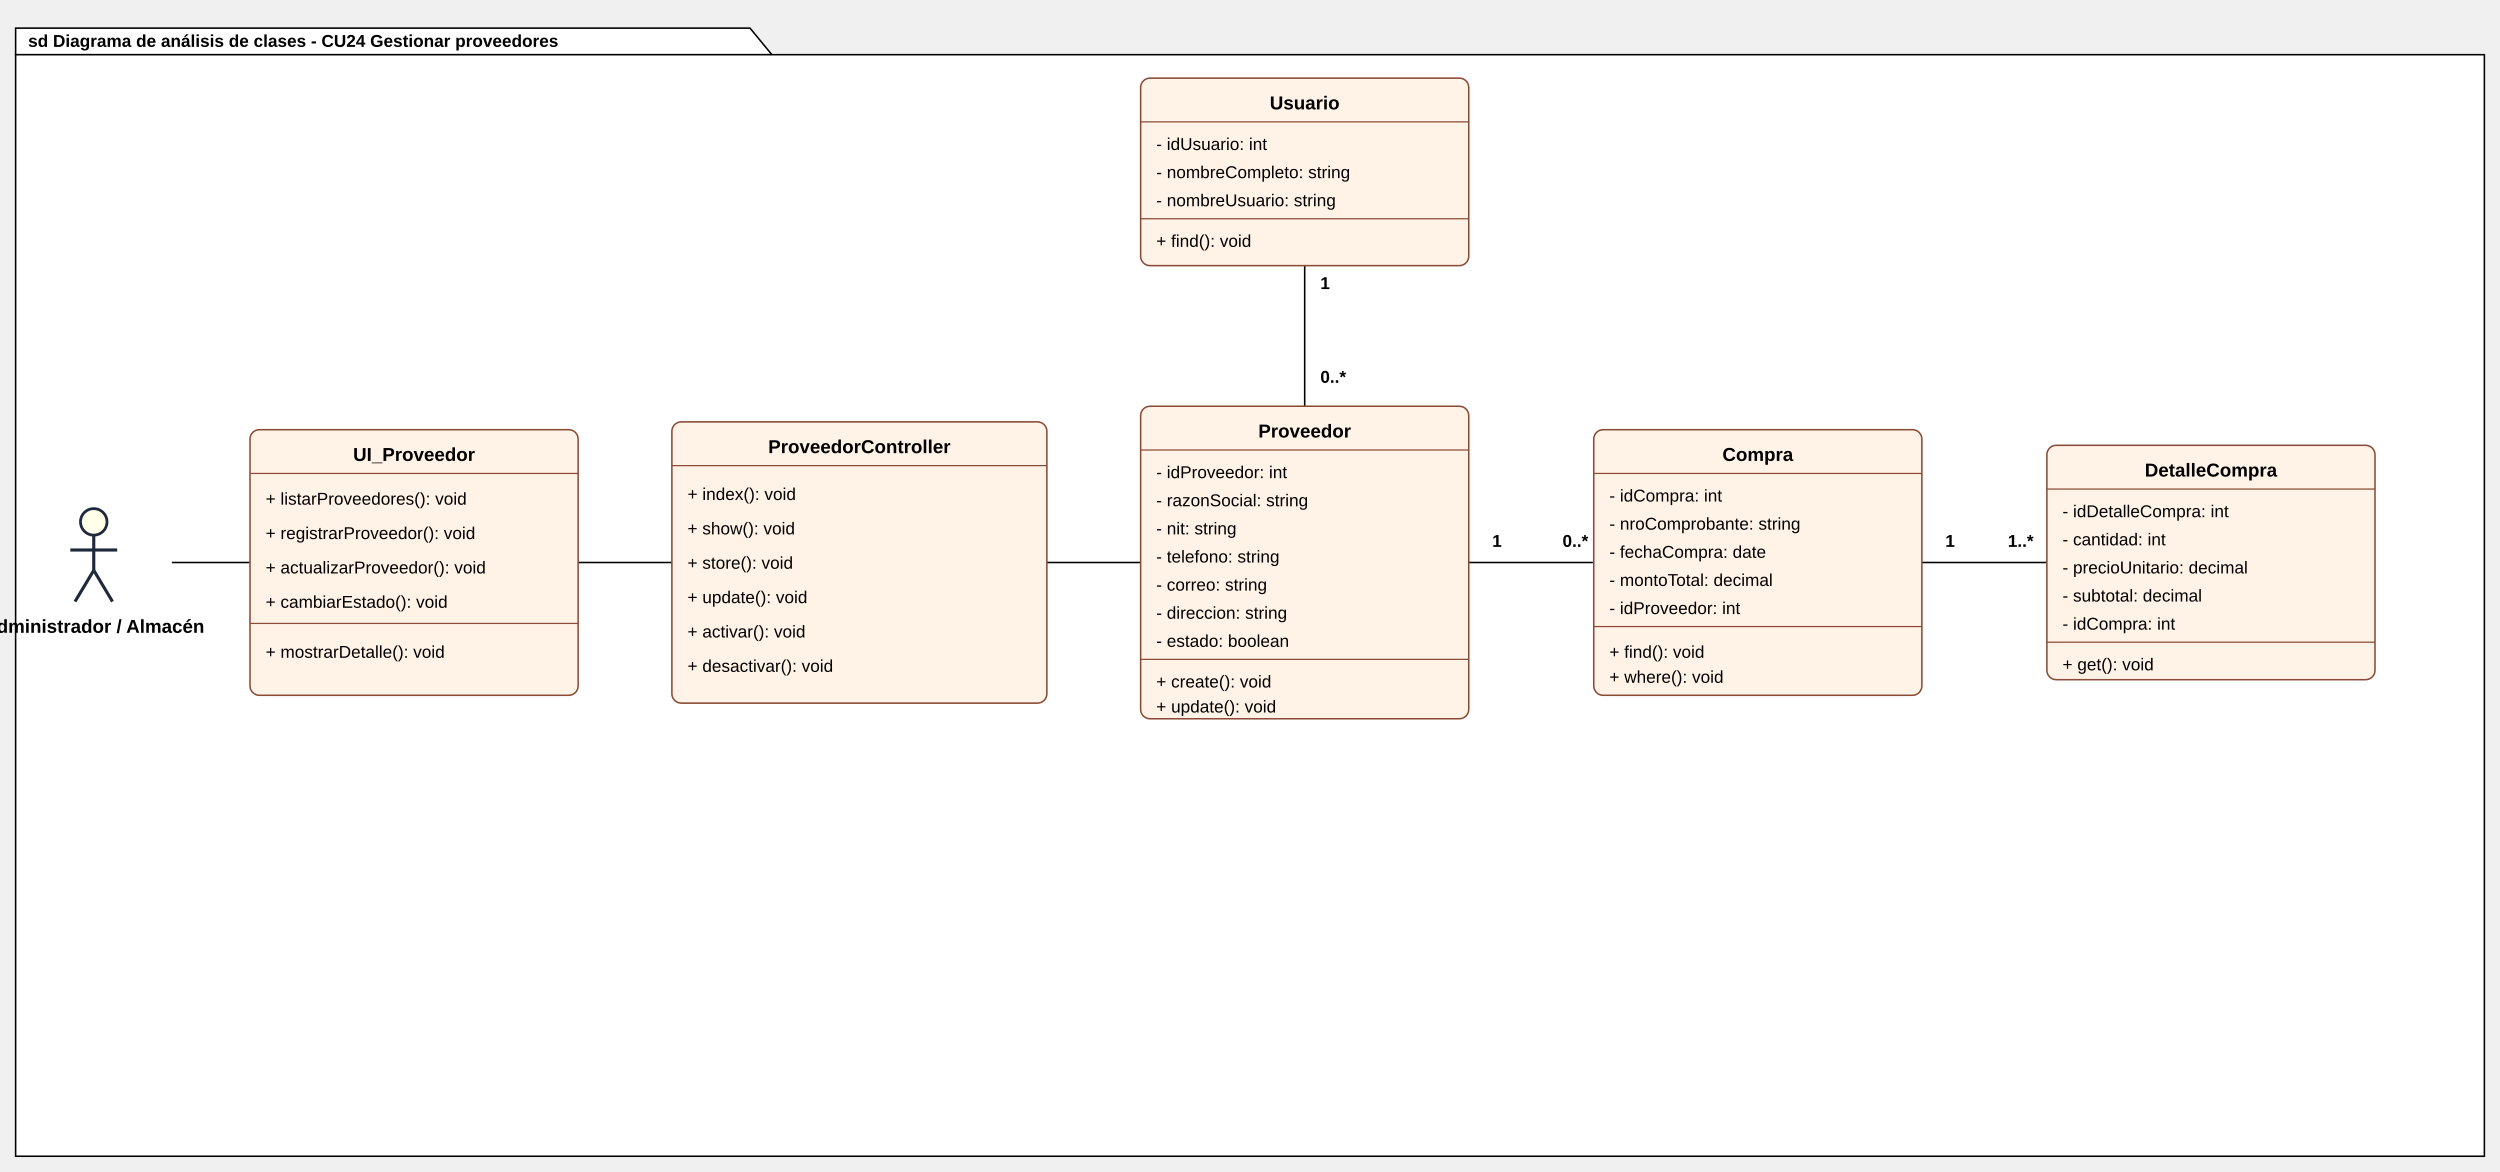
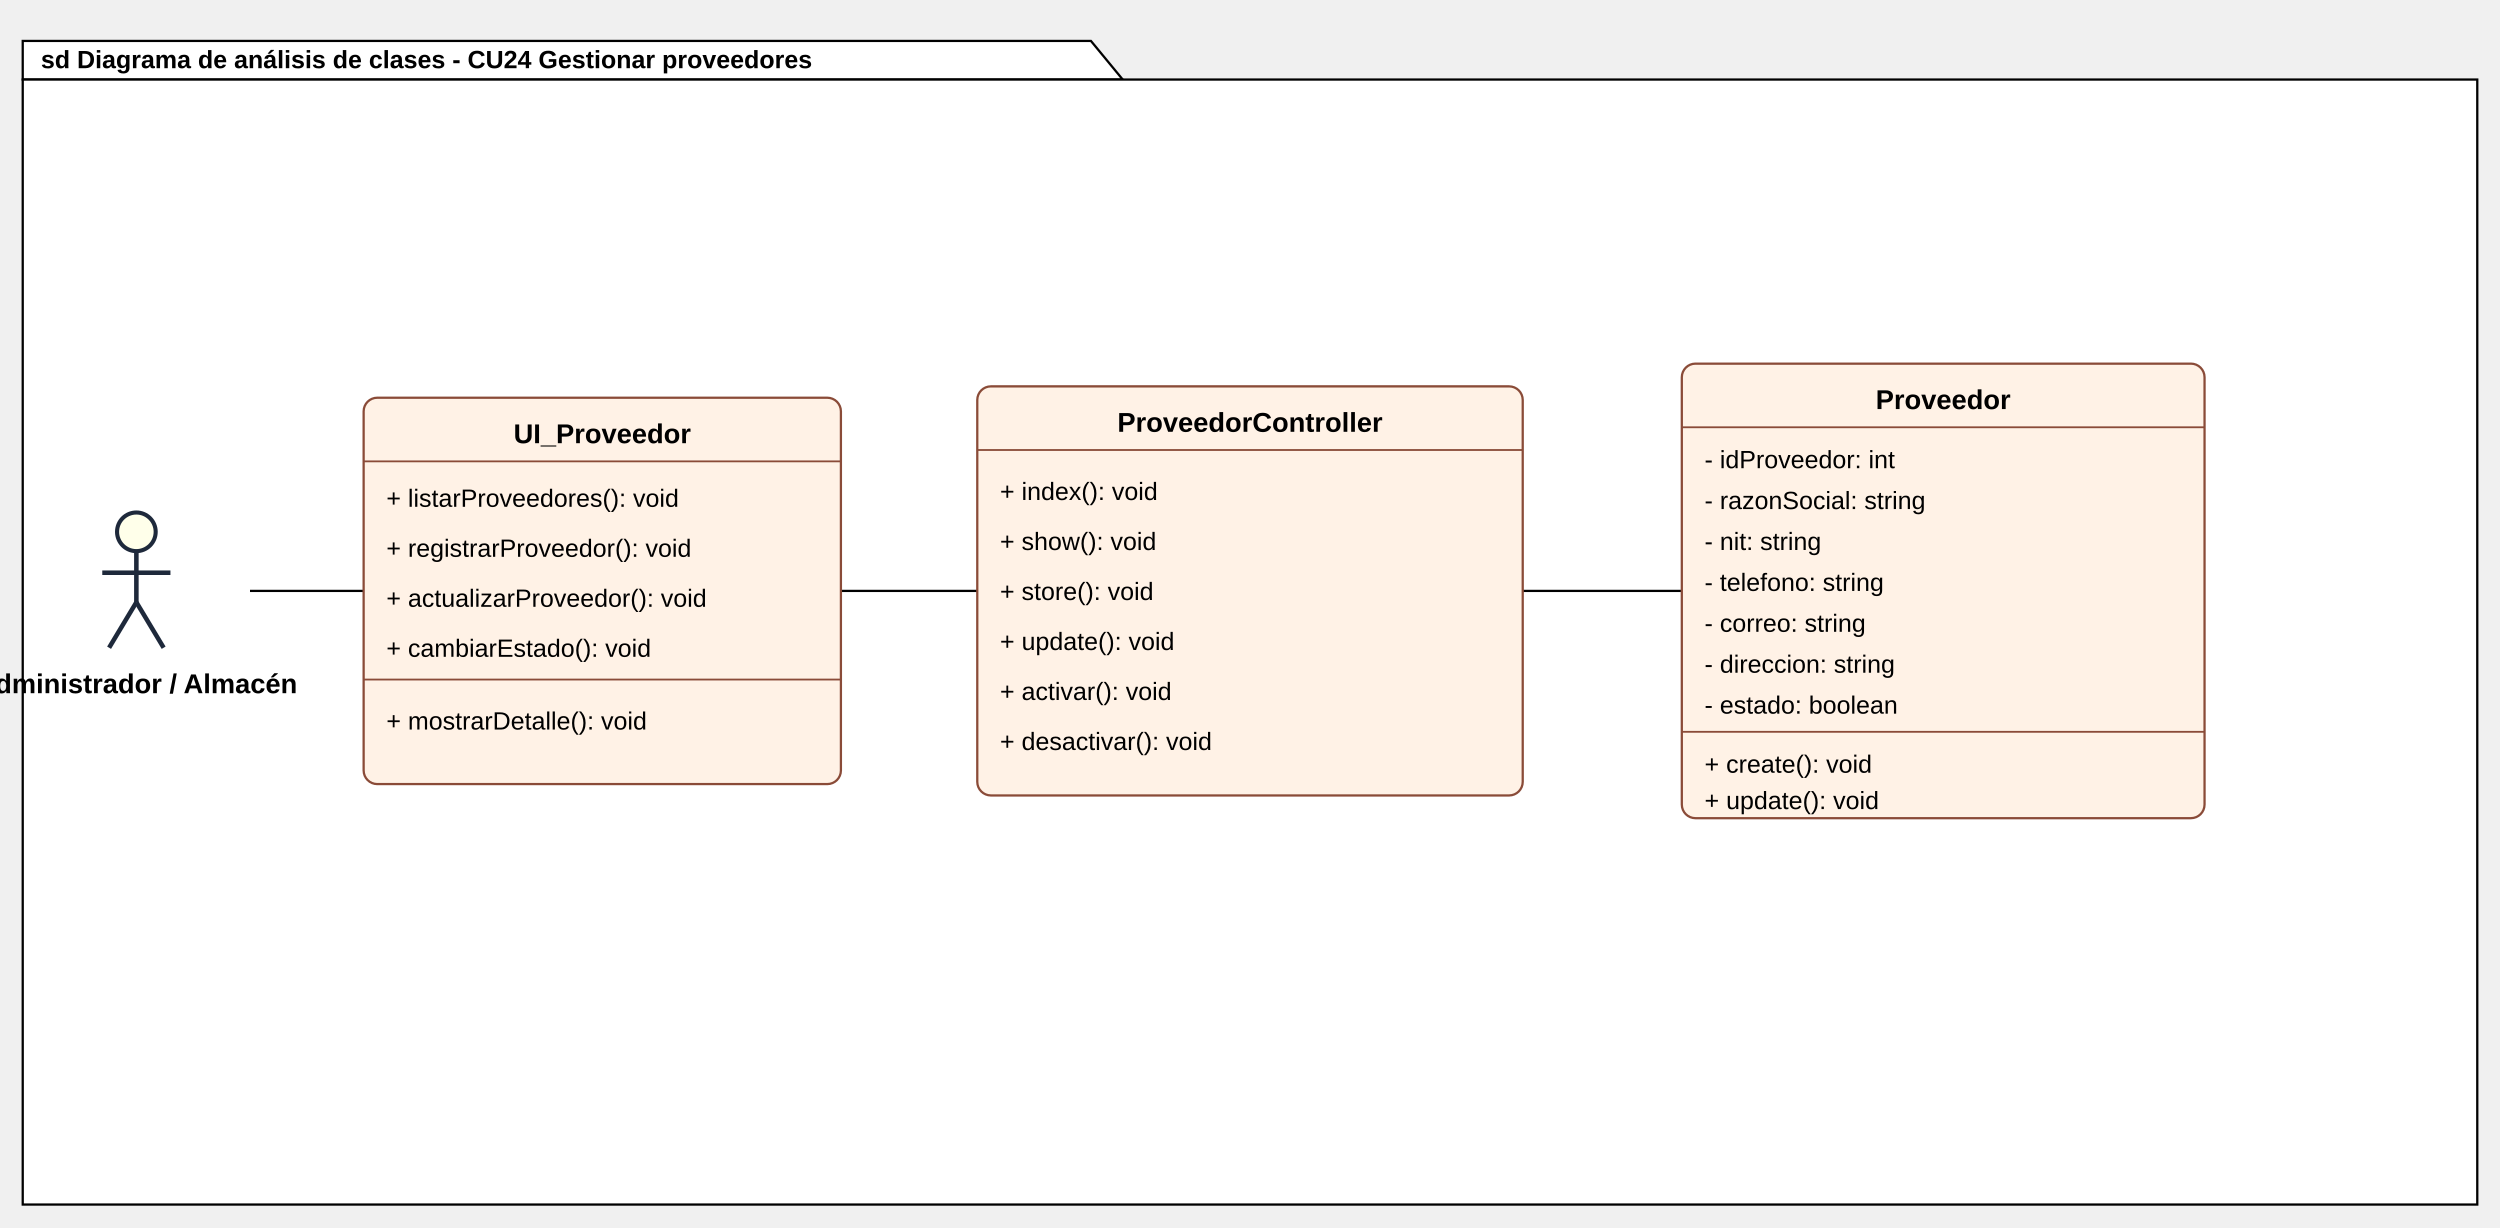
- <svg xmlns="http://www.w3.org/2000/svg" viewBox="0 0 1600 750" width="1600" height="750" style="background:#ffffff; font-family: 'Segoe UI', Arial, sans-serif;">
+ <svg xmlns="http://www.w3.org/2000/svg" viewBox="0 0 1100 540" width="1100" height="540" style="background:#ffffff; font-family: 'Segoe UI', Arial, sans-serif;">
  <defs>
    <style>
      .tab-title { font-size: 11px; font-weight: bold; fill: #000000; }
      .class-box { fill: #FFF2E6; stroke: #8A4B38; stroke-width: 1; rx: 6; ry: 6; }
      .class-title { font-size: 12px; font-weight: bold; fill: #000000; text-anchor: middle; }
      .attr-text { font-size: 11px; fill: #000000; font-family: 'Segoe UI', Arial, sans-serif; }
      .method-text { font-size: 11px; fill: #000000; font-family: 'Segoe UI', Arial, sans-serif; }
      .mult-text { font-size: 11px; fill: #000000; font-weight: bold; }
      .link-line { stroke: #000000; stroke-width: 1; fill: none; }
      .divider { stroke: #8A4B38; stroke-width: 0.8; }
    </style>
  </defs>
  <path d="M 10,35 L 10,18 L 480,18 L 494,35 Z" fill="#ffffff" stroke="#000000" stroke-width="1" />
  <text x="18" y="30" class="tab-title">sd Diagrama de análisis de clases - CU24 Gestionar proveedores</text>
-   <rect x="10" y="35" width="1580" height="705" fill="#ffffff" stroke="#000000" stroke-width="1" />
-   <line x1="110" y1="360" x2="160" y2="360" class="link-line" />
-   <line x1="370" y1="360" x2="430" y2="360" class="link-line" />
-   <line x1="670" y1="360" x2="730" y2="360" class="link-line" />
-   <line x1="835" y1="260" x2="835" y2="170" class="link-line" />
-   <text x="845" y="245" class="mult-text">0..*</text>
-   <text x="845" y="185" class="mult-text">1</text>
-   <line x1="940" y1="360" x2="1020" y2="360" class="link-line" />
-   <text x="955" y="350" class="mult-text">1</text>
-   <text x="1000" y="350" class="mult-text">0..*</text>
-   <line x1="1230" y1="360" x2="1310" y2="360" class="link-line" />
-   <text x="1245" y="350" class="mult-text">1</text>
-   <text x="1285" y="350" class="mult-text">1..*</text>
-   <g transform="translate(60, 360)">
+   <rect x="10" y="35" width="1080" height="495" fill="#ffffff" stroke="#000000" stroke-width="1" />
+   <line x1="110" y1="260" x2="160" y2="260" class="link-line" />
+   <line x1="370" y1="260" x2="430" y2="260" class="link-line" />
+   <line x1="670" y1="260" x2="740" y2="260" class="link-line" />
+   <g transform="translate(60, 260)">
    <circle cx="0" cy="-26" r="8.5" fill="#ffffea" stroke="#1e293b" stroke-width="1.8" />
    <line x1="0" y1="-17.5" x2="0" y2="5" stroke="#1e293b" stroke-width="2" />
    <line x1="-15" y1="-8" x2="15" y2="-8" stroke="#1e293b" stroke-width="2" />
    <line x1="0" y1="5" x2="-12" y2="25" stroke="#1e293b" stroke-width="2" />
    <line x1="0" y1="5" x2="12" y2="25" stroke="#1e293b" stroke-width="2" />
    <text x="0" y="45" class="class-title">Administrador / Almacén</text>
  </g>
-   <g transform="translate(160, 275)">
+   <g transform="translate(160, 175)">
    <rect x="0" y="0" width="210" height="170" class="class-box" />
    <text x="105" y="20" class="class-title">UI_Proveedor</text>
    <line x1="0" y1="28" x2="210" y2="28" class="divider" />
    <text x="10" y="48" class="method-text">+ listarProveedores(): void</text>
    <text x="10" y="70" class="method-text">+ registrarProveedor(): void</text>
    <text x="10" y="92" class="method-text">+ actualizarProveedor(): void</text>
    <text x="10" y="114" class="method-text">+ cambiarEstado(): void</text>
    <line x1="0" y1="124" x2="210" y2="124" class="divider" />
    <text x="10" y="146" class="method-text">+ mostrarDetalle(): void</text>
  </g>
-   <g transform="translate(430, 270)">
+   <g transform="translate(430, 170)">
    <rect x="0" y="0" width="240" height="180" class="class-box" />
    <text x="120" y="20" class="class-title">ProveedorController</text>
    <line x1="0" y1="28" x2="240" y2="28" class="divider" />
    <text x="10" y="50" class="method-text">+ index(): void</text>
    <text x="10" y="72" class="method-text">+ show(): void</text>
    <text x="10" y="94" class="method-text">+ store(): void</text>
    <text x="10" y="116" class="method-text">+ update(): void</text>
    <text x="10" y="138" class="method-text">+ activar(): void</text>
    <text x="10" y="160" class="method-text">+ desactivar(): void</text>
  </g>
-   <g transform="translate(730, 260)">
-     <rect x="0" y="0" width="210" height="200" class="class-box" />
-     <text x="105" y="20" class="class-title">Proveedor</text>
-     <line x1="0" y1="28" x2="210" y2="28" class="divider" />
+   <g transform="translate(740, 160)">
+     <rect x="0" y="0" width="230" height="200" class="class-box" />
+     <text x="115" y="20" class="class-title">Proveedor</text>
+     <line x1="0" y1="28" x2="230" y2="28" class="divider" />
    <text x="10" y="46" class="attr-text">- idProveedor: int</text>
    <text x="10" y="64" class="attr-text">- razonSocial: string</text>
    <text x="10" y="82" class="attr-text">- nit: string</text>
    <text x="10" y="100" class="attr-text">- telefono: string</text>
    <text x="10" y="118" class="attr-text">- correo: string</text>
    <text x="10" y="136" class="attr-text">- direccion: string</text>
    <text x="10" y="154" class="attr-text">- estado: boolean</text>
-     <line x1="0" y1="162" x2="210" y2="162" class="divider" />
+     <line x1="0" y1="162" x2="230" y2="162" class="divider" />
    <text x="10" y="180" class="method-text">+ create(): void</text>
    <text x="10" y="196" class="method-text">+ update(): void</text>
  </g>
-   <g transform="translate(730, 50)">
-     <rect x="0" y="0" width="210" height="120" class="class-box" />
-     <text x="105" y="20" class="class-title">Usuario</text>
-     <line x1="0" y1="28" x2="210" y2="28" class="divider" />
-     <text x="10" y="46" class="attr-text">- idUsuario: int</text>
-     <text x="10" y="64" class="attr-text">- nombreCompleto: string</text>
-     <text x="10" y="82" class="attr-text">- nombreUsuario: string</text>
-     <line x1="0" y1="90" x2="210" y2="90" class="divider" />
-     <text x="10" y="108" class="method-text">+ find(): void</text>
-   </g>
-   <g transform="translate(1020, 275)">
-     <rect x="0" y="0" width="210" height="170" class="class-box" />
-     <text x="105" y="20" class="class-title">Compra</text>
-     <line x1="0" y1="28" x2="210" y2="28" class="divider" />
-     <text x="10" y="46" class="attr-text">- idCompra: int</text>
-     <text x="10" y="64" class="attr-text">- nroComprobante: string</text>
-     <text x="10" y="82" class="attr-text">- fechaCompra: date</text>
-     <text x="10" y="100" class="attr-text">- montoTotal: decimal</text>
-     <text x="10" y="118" class="attr-text">- idProveedor: int</text>
-     <line x1="0" y1="126" x2="210" y2="126" class="divider" />
-     <text x="10" y="146" class="method-text">+ find(): void</text>
-     <text x="10" y="162" class="method-text">+ where(): void</text>
-   </g>
-   <g transform="translate(1310, 285)">
-     <rect x="0" y="0" width="210" height="150" class="class-box" />
-     <text x="105" y="20" class="class-title">DetalleCompra</text>
-     <line x1="0" y1="28" x2="210" y2="28" class="divider" />
-     <text x="10" y="46" class="attr-text">- idDetalleCompra: int</text>
-     <text x="10" y="64" class="attr-text">- cantidad: int</text>
-     <text x="10" y="82" class="attr-text">- precioUnitario: decimal</text>
-     <text x="10" y="100" class="attr-text">- subtotal: decimal</text>
-     <text x="10" y="118" class="attr-text">- idCompra: int</text>
-     <line x1="0" y1="126" x2="210" y2="126" class="divider" />
-     <text x="10" y="144" class="method-text">+ get(): void</text>
-   </g>
</svg>
